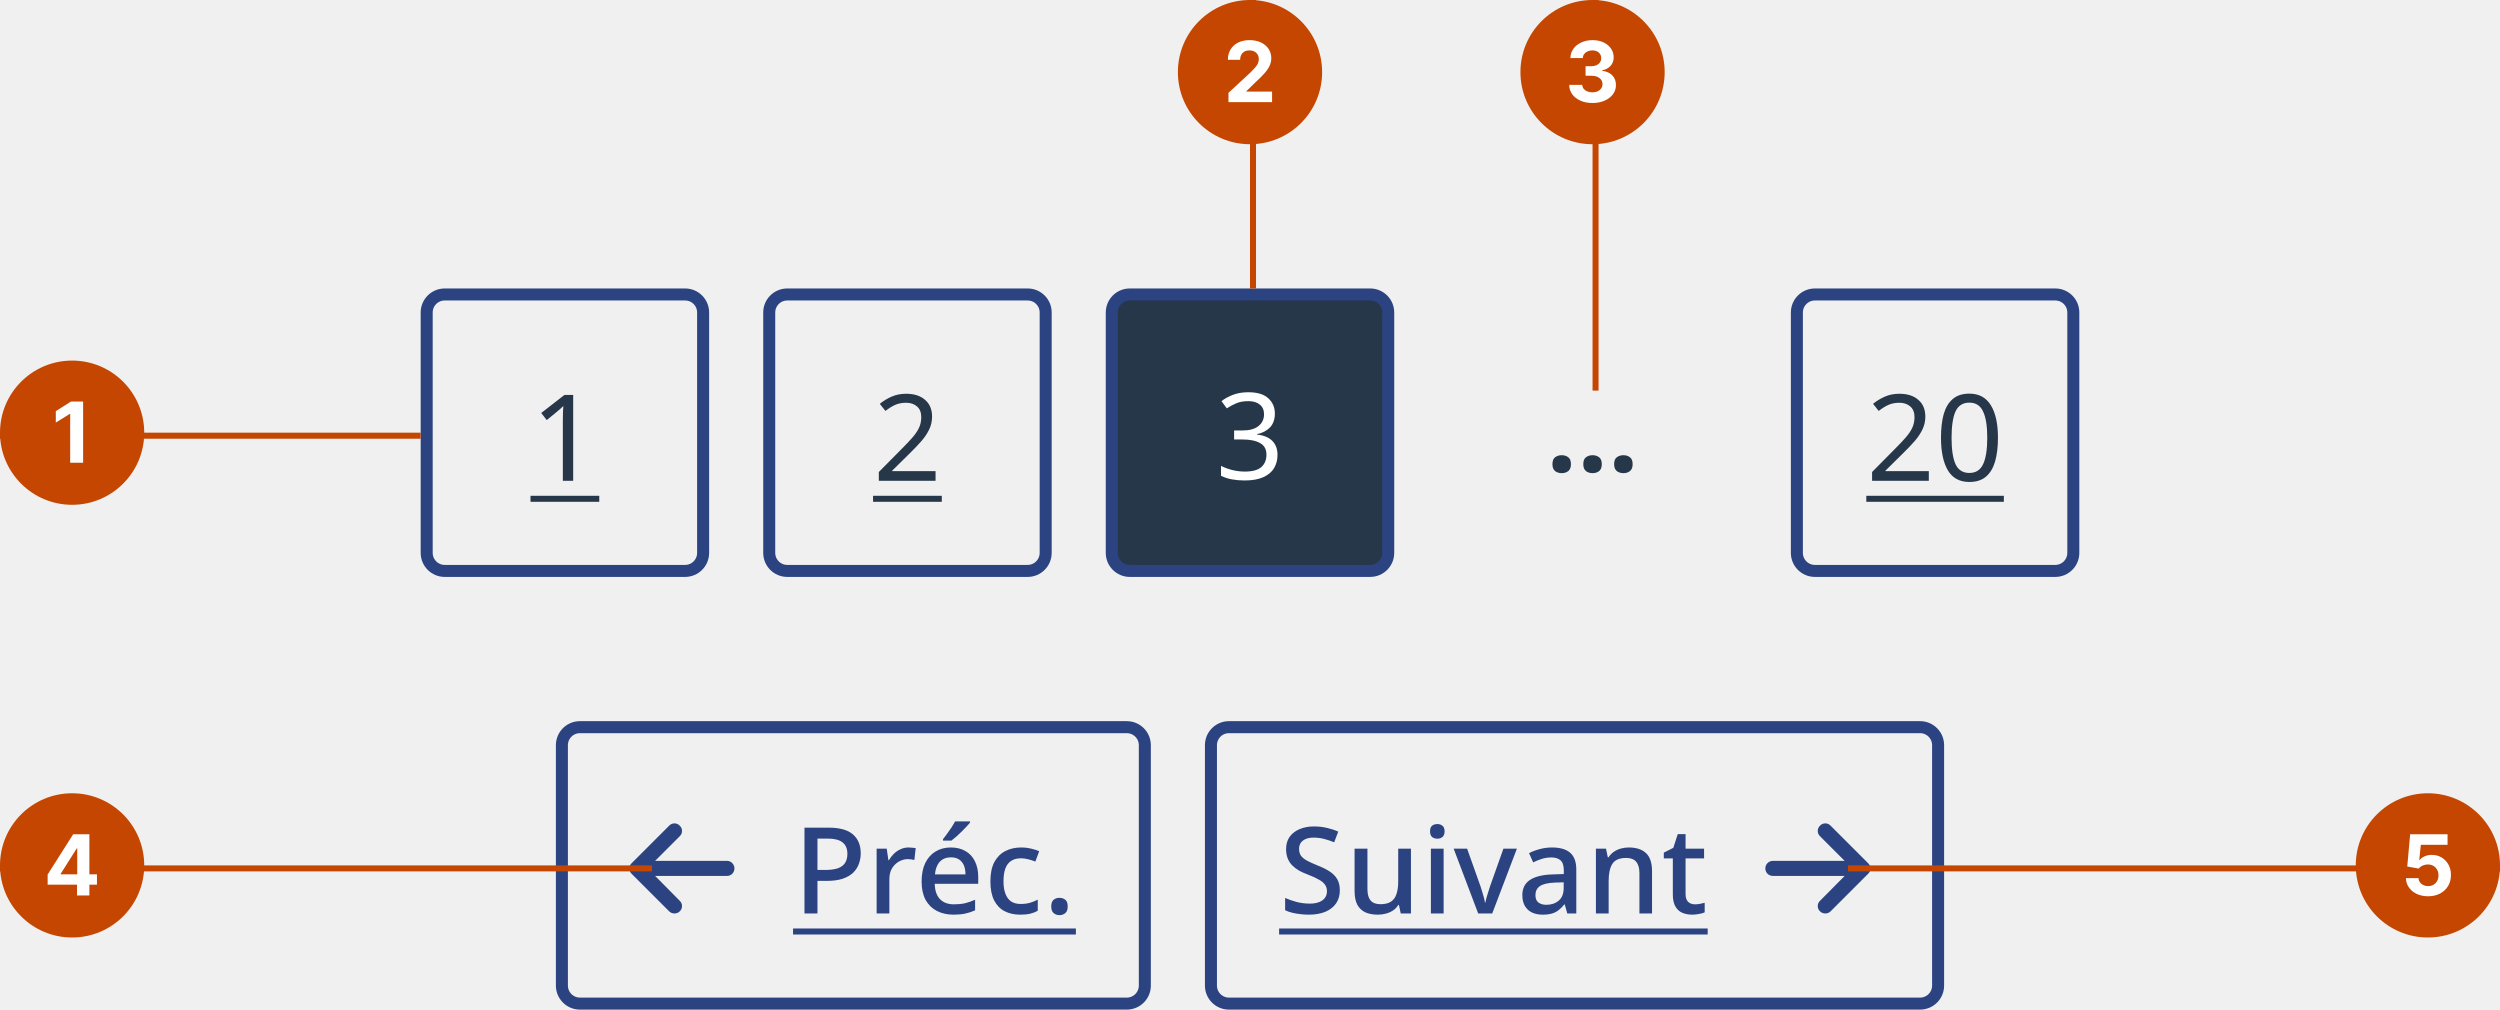
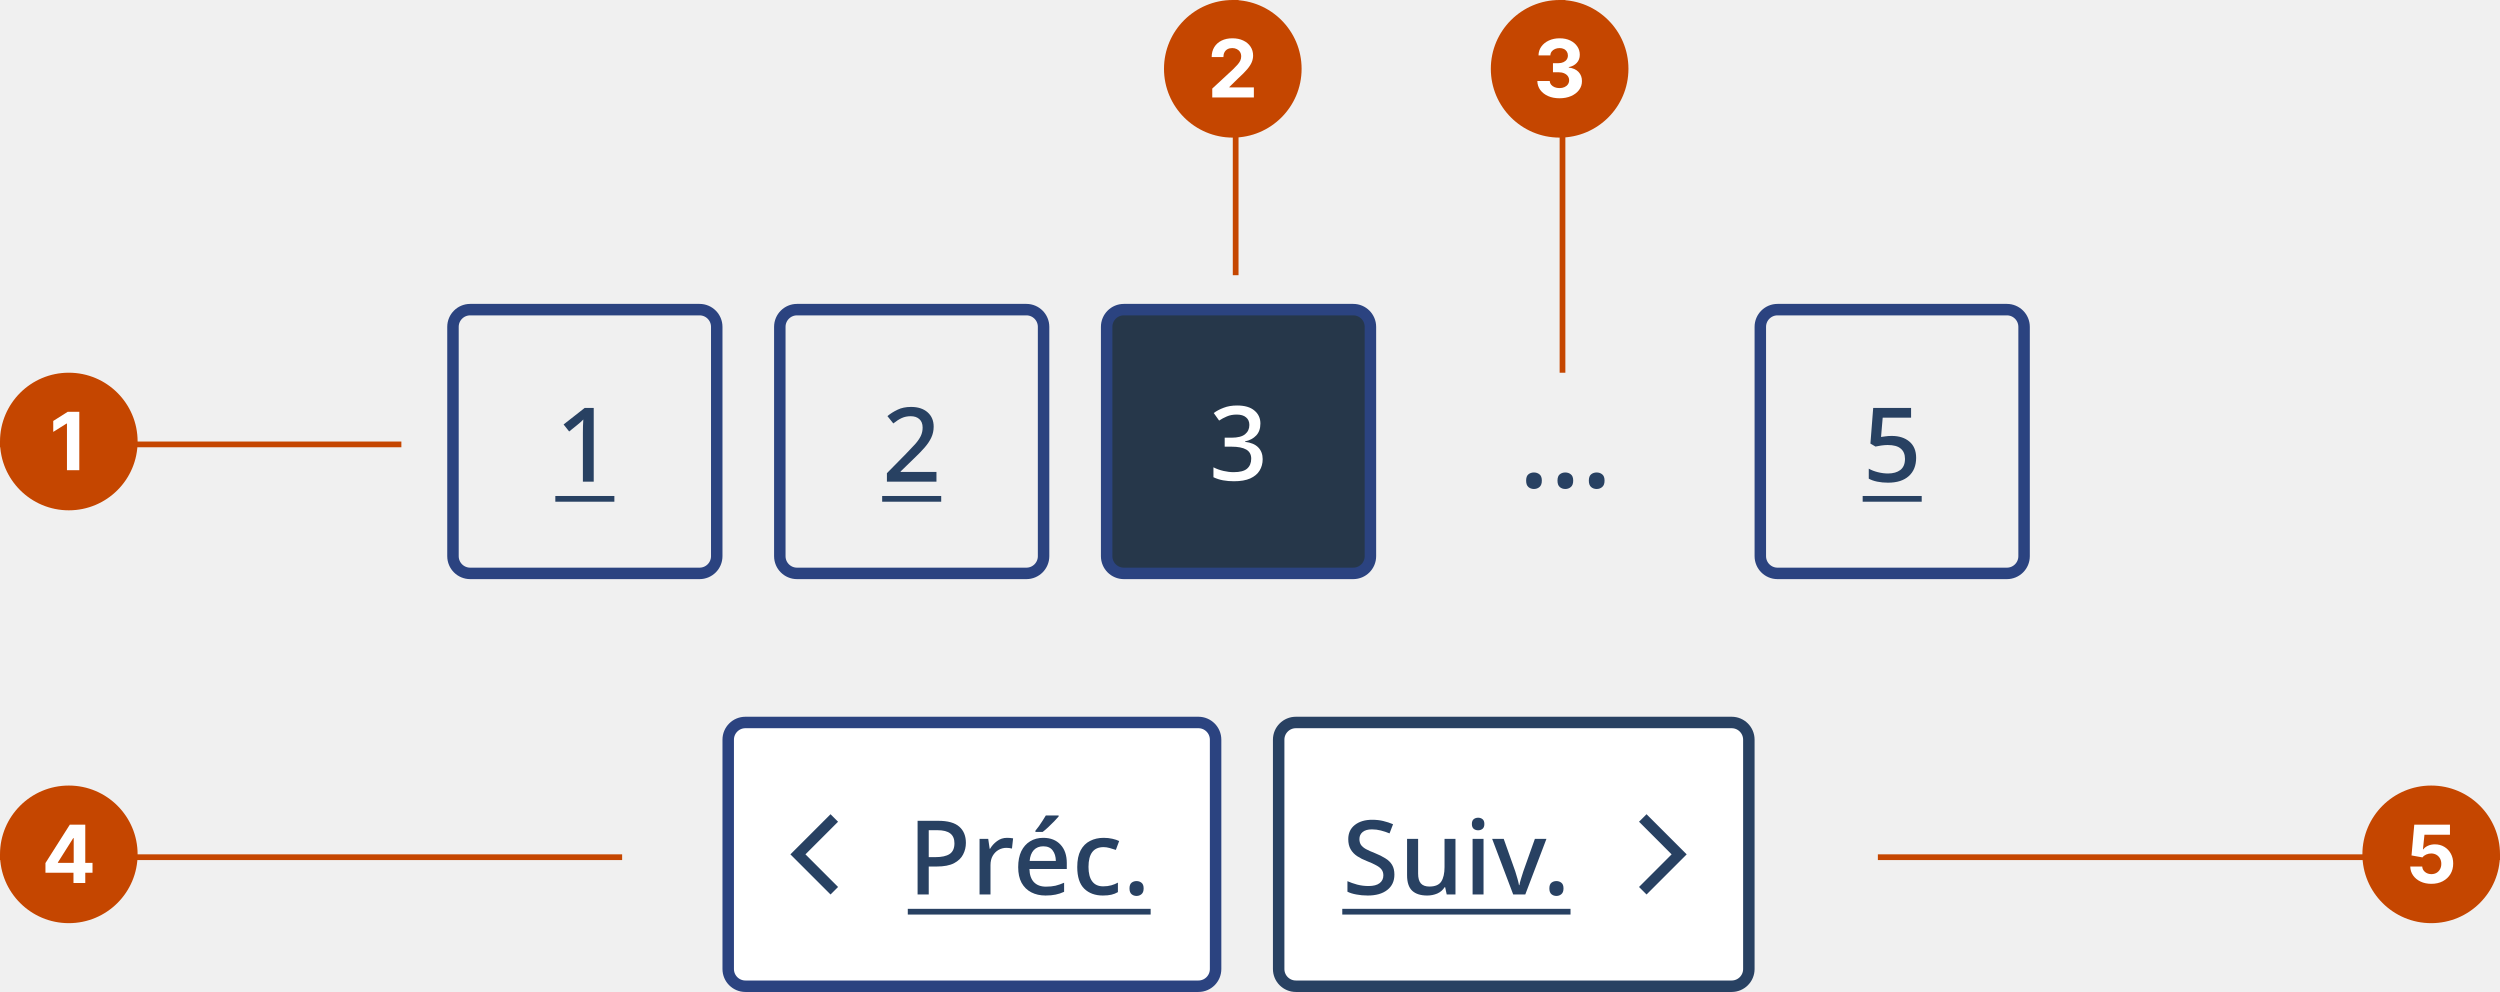
- <svg xmlns="http://www.w3.org/2000/svg" width="416" height="168" viewBox="0 0 416 168" fill="none">
-   <path d="M95.377 80H93.657V70.02C93.657 69.447 93.664 68.987 93.677 68.64C93.691 68.293 93.711 67.933 93.737 67.56C93.524 67.773 93.331 67.953 93.157 68.1C92.984 68.247 92.764 68.433 92.497 68.66L90.977 69.9L90.057 68.72L93.917 65.72H95.377V80Z" fill="#26374A" />
-   <path d="M88.277 82.5H99.717V83.5H88.277V82.5Z" fill="#26374A" />
-   <rect x="71" y="49" width="46" height="46" rx="3" stroke="#2B4380" stroke-width="2" />
-   <path d="M155.677 80H146.237V78.54L149.977 74.76C150.697 74.04 151.304 73.4 151.797 72.84C152.291 72.28 152.664 71.733 152.917 71.2C153.171 70.653 153.297 70.06 153.297 69.42C153.297 68.633 153.064 68.04 152.597 67.64C152.131 67.227 151.524 67.02 150.777 67.02C150.084 67.02 149.471 67.14 148.937 67.38C148.417 67.62 147.884 67.953 147.337 68.38L146.397 67.2C146.957 66.733 147.597 66.34 148.317 66.02C149.051 65.687 149.871 65.52 150.777 65.52C152.111 65.52 153.164 65.86 153.937 66.54C154.711 67.207 155.097 68.133 155.097 69.32C155.097 70.067 154.944 70.767 154.637 71.42C154.331 72.073 153.904 72.72 153.357 73.36C152.811 73.987 152.171 74.66 151.437 75.38L148.457 78.32V78.4H155.677V80Z" fill="#26374A" />
-   <path d="M145.277 82.5H156.717V83.5H145.277V82.5Z" fill="#26374A" />
-   <rect x="128" y="49" width="46" height="46" rx="3" stroke="#2B4380" stroke-width="2" />
-   <rect x="185" y="49" width="46" height="46" rx="3" fill="#26374A" />
-   <path d="M212.137 68.81C212.137 69.77 211.871 70.537 211.337 71.11C210.804 71.67 210.084 72.043 209.177 72.23V72.31C210.324 72.443 211.177 72.803 211.737 73.39C212.297 73.977 212.577 74.743 212.577 75.69C212.577 76.517 212.384 77.257 211.997 77.91C211.611 78.55 211.011 79.05 210.197 79.41C209.397 79.77 208.364 79.95 207.097 79.95C206.351 79.95 205.657 79.89 205.017 79.77C204.377 79.663 203.764 79.463 203.177 79.17V77.53C203.777 77.823 204.424 78.057 205.117 78.23C205.811 78.39 206.477 78.47 207.117 78.47C208.397 78.47 209.317 78.223 209.877 77.73C210.451 77.223 210.737 76.53 210.737 75.65C210.737 74.757 210.384 74.117 209.677 73.73C208.984 73.33 208.004 73.13 206.737 73.13H205.357V71.63H206.757C207.931 71.63 208.817 71.383 209.417 70.89C210.031 70.397 210.337 69.743 210.337 68.93C210.337 68.237 210.104 67.703 209.637 67.33C209.171 66.943 208.537 66.75 207.737 66.75C206.964 66.75 206.304 66.863 205.757 67.09C205.211 67.317 204.671 67.603 204.137 67.95L203.257 66.75C203.764 66.35 204.391 66.003 205.137 65.71C205.897 65.417 206.757 65.27 207.717 65.27C209.211 65.27 210.317 65.603 211.037 66.27C211.771 66.937 212.137 67.783 212.137 68.81Z" fill="white" />
-   <rect x="185" y="49" width="46" height="46" rx="3" stroke="#2B4380" stroke-width="2" />
-   <path d="M258.327 77.24C258.327 76.688 258.477 76.304 258.777 76.088C259.077 75.86 259.443 75.746 259.875 75.746C260.295 75.746 260.655 75.86 260.955 76.088C261.255 76.304 261.405 76.688 261.405 77.24C261.405 77.768 261.255 78.152 260.955 78.392C260.655 78.62 260.295 78.734 259.875 78.734C259.443 78.734 259.077 78.62 258.777 78.392C258.477 78.152 258.327 77.768 258.327 77.24ZM263.46 77.24C263.46 76.688 263.61 76.304 263.91 76.088C264.21 75.86 264.576 75.746 265.008 75.746C265.428 75.746 265.788 75.86 266.088 76.088C266.388 76.304 266.538 76.688 266.538 77.24C266.538 77.768 266.388 78.152 266.088 78.392C265.788 78.62 265.428 78.734 265.008 78.734C264.576 78.734 264.21 78.62 263.91 78.392C263.61 78.152 263.46 77.768 263.46 77.24ZM268.592 77.24C268.592 76.688 268.742 76.304 269.042 76.088C269.342 75.86 269.708 75.746 270.14 75.746C270.56 75.746 270.92 75.86 271.22 76.088C271.52 76.304 271.67 76.688 271.67 77.24C271.67 77.768 271.52 78.152 271.22 78.392C270.92 78.62 270.56 78.734 270.14 78.734C269.708 78.734 269.342 78.62 269.042 78.392C268.742 78.152 268.592 77.768 268.592 77.24Z" fill="#26374A" />
-   <path d="M320.955 80H311.515V78.54L315.255 74.76C315.975 74.04 316.581 73.4 317.075 72.84C317.568 72.28 317.941 71.733 318.195 71.2C318.448 70.653 318.575 70.06 318.575 69.42C318.575 68.633 318.341 68.04 317.875 67.64C317.408 67.227 316.801 67.02 316.055 67.02C315.361 67.02 314.748 67.14 314.215 67.38C313.695 67.62 313.161 67.953 312.615 68.38L311.675 67.2C312.235 66.733 312.875 66.34 313.595 66.02C314.328 65.687 315.148 65.52 316.055 65.52C317.388 65.52 318.441 65.86 319.215 66.54C319.988 67.207 320.375 68.133 320.375 69.32C320.375 70.067 320.221 70.767 319.915 71.42C319.608 72.073 319.181 72.72 318.635 73.36C318.088 73.987 317.448 74.66 316.715 75.38L313.735 78.32V78.4H320.955V80ZM332.46 72.84C332.46 74.373 332.3 75.693 331.98 76.8C331.66 77.893 331.153 78.733 330.46 79.32C329.767 79.907 328.847 80.2 327.7 80.2C326.087 80.2 324.893 79.553 324.12 78.26C323.36 76.953 322.98 75.147 322.98 72.84C322.98 71.293 323.133 69.973 323.44 68.88C323.76 67.787 324.267 66.953 324.96 66.38C325.653 65.793 326.567 65.5 327.7 65.5C329.3 65.5 330.493 66.147 331.28 67.44C332.067 68.72 332.46 70.52 332.46 72.84ZM324.74 72.84C324.74 74.8 324.96 76.267 325.4 77.24C325.853 78.213 326.62 78.7 327.7 78.7C328.767 78.7 329.527 78.22 329.98 77.26C330.447 76.287 330.68 74.813 330.68 72.84C330.68 70.893 330.447 69.433 329.98 68.46C329.527 67.487 328.767 67 327.7 67C326.62 67 325.853 67.487 325.4 68.46C324.96 69.433 324.74 70.893 324.74 72.84Z" fill="#26374A" />
-   <path d="M310.555 82.5H333.44V83.5H310.555V82.5Z" fill="#26374A" />
-   <rect x="299" y="49" width="46" height="46" rx="3" stroke="#2B4380" stroke-width="2" />
-   <path d="M122.211 144.5C122.211 145.203 121.664 145.75 121 145.75H109.008L113.109 149.891C113.617 150.359 113.617 151.18 113.109 151.648C112.875 151.883 112.562 152 112.25 152C111.898 152 111.586 151.883 111.352 151.648L105.102 145.398C104.594 144.93 104.594 144.109 105.102 143.641L111.352 137.391C111.82 136.883 112.641 136.883 113.109 137.391C113.617 137.859 113.617 138.68 113.109 139.148L109.008 143.25H121C121.664 143.25 122.211 143.836 122.211 144.5Z" fill="#2B4380" />
-   <path d="M137.865 137.72C139.732 137.72 141.092 138.1 141.945 138.86C142.798 139.607 143.225 140.653 143.225 142C143.225 142.6 143.125 143.173 142.925 143.72C142.738 144.267 142.425 144.76 141.985 145.2C141.545 145.627 140.958 145.967 140.225 146.22C139.505 146.46 138.618 146.58 137.565 146.58H136.025V152H133.865V137.72H137.865ZM137.705 139.54H136.025V144.76H137.325C138.138 144.76 138.818 144.673 139.365 144.5C139.912 144.313 140.318 144.027 140.585 143.64C140.865 143.24 141.005 142.72 141.005 142.08C141.005 141.227 140.738 140.593 140.205 140.18C139.685 139.753 138.852 139.54 137.705 139.54ZM151.191 141.02C151.378 141.02 151.584 141.033 151.811 141.06C152.038 141.073 152.224 141.093 152.371 141.12L152.151 143.1C152.004 143.06 151.831 143.027 151.631 143C151.431 142.973 151.244 142.96 151.071 142.96C150.671 142.96 150.284 143.04 149.911 143.2C149.551 143.347 149.224 143.567 148.931 143.86C148.638 144.14 148.404 144.487 148.231 144.9C148.071 145.313 147.991 145.787 147.991 146.32V152H145.871V141.22H147.551L147.831 143.14H147.911C148.138 142.753 148.411 142.4 148.731 142.08C149.051 141.76 149.418 141.507 149.831 141.32C150.244 141.12 150.698 141.02 151.191 141.02ZM158.216 141.02C159.163 141.02 159.976 141.22 160.656 141.62C161.336 142.007 161.856 142.567 162.216 143.3C162.59 144.033 162.776 144.9 162.776 145.9V147.06H155.536C155.563 148.167 155.85 149.013 156.396 149.6C156.956 150.187 157.736 150.48 158.736 150.48C159.43 150.48 160.043 150.42 160.576 150.3C161.123 150.167 161.683 149.973 162.256 149.72V151.48C161.723 151.72 161.176 151.9 160.616 152.02C160.07 152.14 159.416 152.2 158.656 152.2C157.616 152.2 156.696 151.993 155.896 151.58C155.096 151.167 154.47 150.553 154.016 149.74C153.576 148.913 153.356 147.9 153.356 146.7C153.356 145.487 153.556 144.46 153.956 143.62C154.37 142.78 154.936 142.14 155.656 141.7C156.39 141.247 157.243 141.02 158.216 141.02ZM158.216 142.66C157.456 142.66 156.843 142.907 156.376 143.4C155.923 143.893 155.656 144.593 155.576 145.5H160.656C160.656 144.94 160.57 144.447 160.396 144.02C160.223 143.593 159.956 143.26 159.596 143.02C159.236 142.78 158.776 142.66 158.216 142.66ZM161.416 136.88C161.27 137.067 161.07 137.293 160.816 137.56C160.576 137.827 160.303 138.107 159.996 138.4C159.703 138.68 159.41 138.953 159.116 139.22C158.823 139.473 158.556 139.693 158.316 139.88H156.916V139.64C157.116 139.387 157.343 139.087 157.596 138.74C157.85 138.393 158.096 138.04 158.336 137.68C158.576 137.307 158.776 136.973 158.936 136.68H161.416V136.88ZM169.762 152.2C168.775 152.2 167.908 152.007 167.162 151.62C166.415 151.233 165.835 150.633 165.422 149.82C165.008 148.993 164.802 147.947 164.802 146.68C164.802 145.347 165.022 144.267 165.462 143.44C165.915 142.613 166.522 142.007 167.282 141.62C168.055 141.22 168.935 141.02 169.922 141.02C170.522 141.02 171.082 141.087 171.602 141.22C172.135 141.34 172.575 141.48 172.922 141.64L172.282 143.36C171.908 143.213 171.508 143.087 171.082 142.98C170.668 142.873 170.275 142.82 169.902 142.82C169.235 142.82 168.682 142.967 168.242 143.26C167.815 143.54 167.495 143.967 167.282 144.54C167.082 145.1 166.982 145.807 166.982 146.66C166.982 147.473 167.088 148.16 167.302 148.72C167.515 149.28 167.828 149.707 168.242 150C168.668 150.28 169.195 150.42 169.822 150.42C170.422 150.42 170.948 150.353 171.402 150.22C171.855 150.087 172.282 149.913 172.682 149.7V151.54C172.295 151.767 171.875 151.933 171.422 152.04C170.968 152.147 170.415 152.2 169.762 152.2ZM174.926 150.82C174.926 150.3 175.06 149.933 175.326 149.72C175.593 149.507 175.913 149.4 176.286 149.4C176.673 149.4 177 149.507 177.266 149.72C177.533 149.933 177.666 150.3 177.666 150.82C177.666 151.34 177.533 151.713 177.266 151.94C177 152.167 176.673 152.28 176.286 152.28C175.913 152.28 175.593 152.167 175.326 151.94C175.06 151.713 174.926 151.34 174.926 150.82Z" fill="#2B4380" />
-   <path d="M131.965 154.5H179.026V155.5H131.965V154.5Z" fill="#2B4380" />
-   <rect x="93.5" y="121" width="97" height="46" rx="3" stroke="#2B4380" stroke-width="2" />
-   <path d="M222.946 148.14C222.946 148.993 222.739 149.72 222.326 150.32C221.912 150.92 221.319 151.387 220.546 151.72C219.772 152.04 218.852 152.2 217.786 152.2C217.266 152.2 216.766 152.167 216.286 152.1C215.806 152.047 215.359 151.967 214.946 151.86C214.532 151.753 214.166 151.62 213.846 151.46V149.42C214.379 149.66 215.006 149.88 215.726 150.08C216.446 150.267 217.179 150.36 217.926 150.36C218.566 150.36 219.099 150.273 219.526 150.1C219.952 149.927 220.272 149.687 220.486 149.38C220.699 149.073 220.806 148.713 220.806 148.3C220.806 147.86 220.692 147.493 220.466 147.2C220.252 146.893 219.912 146.613 219.446 146.36C218.992 146.093 218.379 145.813 217.606 145.52C217.072 145.32 216.586 145.1 216.146 144.86C215.719 144.607 215.339 144.313 215.006 143.98C214.686 143.647 214.439 143.26 214.266 142.82C214.092 142.38 214.006 141.867 214.006 141.28C214.006 140.493 214.199 139.82 214.586 139.26C214.986 138.7 215.532 138.273 216.226 137.98C216.919 137.673 217.726 137.52 218.646 137.52C219.419 137.52 220.132 137.6 220.786 137.76C221.452 137.907 222.086 138.113 222.686 138.38L222.006 140.16C221.459 139.933 220.906 139.747 220.346 139.6C219.786 139.453 219.199 139.38 218.586 139.38C218.052 139.38 217.606 139.46 217.246 139.62C216.886 139.78 216.612 140 216.426 140.28C216.252 140.56 216.166 140.887 216.166 141.26C216.166 141.7 216.266 142.067 216.466 142.36C216.666 142.653 216.986 142.927 217.426 143.18C217.866 143.42 218.446 143.687 219.166 143.98C219.966 144.287 220.646 144.62 221.206 144.98C221.779 145.34 222.212 145.773 222.506 146.28C222.799 146.773 222.946 147.393 222.946 148.14ZM234.782 141.22V152H233.082L232.782 150.58H232.682C232.455 150.953 232.162 151.26 231.802 151.5C231.442 151.74 231.048 151.913 230.622 152.02C230.195 152.14 229.755 152.2 229.302 152.2C228.462 152.2 227.748 152.067 227.162 151.8C226.588 151.52 226.148 151.093 225.842 150.52C225.548 149.933 225.402 149.187 225.402 148.28V141.22H227.542V147.96C227.542 148.8 227.715 149.427 228.062 149.84C228.422 150.253 228.975 150.46 229.722 150.46C230.468 150.46 231.055 150.313 231.482 150.02C231.908 149.727 232.208 149.3 232.382 148.74C232.568 148.167 232.662 147.48 232.662 146.68V141.22H234.782ZM240.219 141.22V152H238.099V141.22H240.219ZM239.179 137.12C239.499 137.12 239.779 137.213 240.019 137.4C240.259 137.587 240.379 137.9 240.379 138.34C240.379 138.767 240.259 139.08 240.019 139.28C239.779 139.467 239.499 139.56 239.179 139.56C238.833 139.56 238.539 139.467 238.299 139.28C238.073 139.08 237.959 138.767 237.959 138.34C237.959 137.9 238.073 137.587 238.299 137.4C238.539 137.213 238.833 137.12 239.179 137.12ZM245.969 152L241.889 141.22H244.129L246.369 147.52C246.462 147.787 246.555 148.087 246.649 148.42C246.755 148.753 246.849 149.073 246.929 149.38C247.009 149.687 247.062 149.953 247.089 150.18H247.169C247.209 149.953 247.269 149.687 247.349 149.38C247.442 149.06 247.542 148.74 247.649 148.42C247.755 148.087 247.849 147.787 247.929 147.52L250.169 141.22H252.409L248.309 152H245.969ZM258.256 141.02C259.616 141.02 260.629 141.32 261.296 141.92C261.963 142.507 262.296 143.433 262.296 144.7V152H260.796L260.376 150.5H260.296C259.989 150.887 259.669 151.207 259.336 151.46C259.016 151.713 258.643 151.9 258.216 152.02C257.803 152.14 257.296 152.2 256.696 152.2C256.056 152.2 255.476 152.087 254.956 151.86C254.449 151.62 254.049 151.26 253.756 150.78C253.463 150.287 253.316 149.673 253.316 148.94C253.316 147.847 253.729 147.013 254.556 146.44C255.396 145.867 256.669 145.553 258.376 145.5L260.216 145.44V144.84C260.216 144.04 260.036 143.48 259.676 143.16C259.316 142.84 258.809 142.68 258.156 142.68C257.596 142.68 257.063 142.76 256.556 142.92C256.049 143.08 255.569 143.273 255.116 143.5L254.436 141.96C254.943 141.693 255.523 141.473 256.176 141.3C256.843 141.113 257.536 141.02 258.256 141.02ZM258.756 146.86C257.529 146.913 256.676 147.12 256.196 147.48C255.729 147.827 255.496 148.32 255.496 148.96C255.496 149.52 255.663 149.927 255.996 150.18C256.343 150.433 256.776 150.56 257.296 150.56C258.136 150.56 258.829 150.327 259.376 149.86C259.923 149.393 260.196 148.693 260.196 147.76V146.82L258.756 146.86ZM271.02 141.02C272.274 141.02 273.234 141.333 273.9 141.96C274.567 142.587 274.9 143.593 274.9 144.98V152H272.8V145.28C272.8 144.44 272.62 143.813 272.26 143.4C271.914 142.973 271.354 142.76 270.58 142.76C269.487 142.76 268.727 143.087 268.3 143.74C267.887 144.393 267.68 145.333 267.68 146.56V152H265.56V141.22H267.24L267.54 142.66H267.66C267.9 142.287 268.194 141.98 268.54 141.74C268.887 141.5 269.274 141.32 269.7 141.2C270.127 141.08 270.567 141.02 271.02 141.02ZM282.038 150.48C282.318 150.48 282.605 150.453 282.898 150.4C283.191 150.347 283.445 150.287 283.658 150.22V151.82C283.431 151.927 283.125 152.013 282.738 152.08C282.351 152.16 281.965 152.2 281.578 152.2C280.991 152.2 280.451 152.1 279.958 151.9C279.478 151.7 279.091 151.353 278.798 150.86C278.505 150.367 278.358 149.68 278.358 148.8V142.84H276.858V141.88L278.438 141.08L279.178 138.8H280.478V141.22H283.558V142.84H280.478V148.76C280.478 149.347 280.618 149.78 280.898 150.06C281.191 150.34 281.571 150.48 282.038 150.48Z" fill="#2B4380" />
-   <path d="M212.846 154.5H284.158V155.5H212.846V154.5Z" fill="#2B4380" />
-   <path d="M310.859 145.398L304.609 151.648C304.375 151.883 304.062 152 303.75 152C303.398 152 303.086 151.883 302.852 151.648C302.344 151.18 302.344 150.359 302.852 149.891L306.953 145.75H295C294.297 145.75 293.75 145.203 293.75 144.5C293.75 143.836 294.297 143.25 295 143.25H306.953L302.852 139.148C302.344 138.68 302.344 137.859 302.852 137.391C303.32 136.883 304.141 136.883 304.609 137.391L310.859 143.641C311.367 144.109 311.367 144.93 310.859 145.398Z" fill="#2B4380" />
-   <rect x="201.5" y="121" width="121" height="46" rx="3" stroke="#2B4380" stroke-width="2" />
-   <g clip-path="url(#clip0_218_255)">
-     <rect x="307.5" y="144" width="108.5" height="1" fill="#C54600" />
-     <g clip-path="url(#clip1_218_255)">
-       <rect x="392" y="132" width="24" height="24" rx="12" fill="#C54600" />
-       <path d="M404.033 149.139C403.33 149.139 402.704 149.01 402.154 148.751C401.607 148.493 401.172 148.137 400.851 147.683C400.529 147.228 400.362 146.708 400.349 146.121H402.437C402.46 146.516 402.626 146.836 402.934 147.081C403.242 147.326 403.609 147.449 404.033 147.449C404.371 147.449 404.669 147.374 404.928 147.225C405.19 147.073 405.393 146.862 405.539 146.594C405.688 146.322 405.763 146.01 405.763 145.659C405.763 145.301 405.687 144.986 405.534 144.714C405.385 144.443 405.178 144.231 404.913 144.078C404.648 143.926 404.344 143.848 404.003 143.844C403.705 143.844 403.415 143.906 403.133 144.028C402.855 144.151 402.637 144.318 402.482 144.531L400.568 144.188L401.05 138.818H407.274V140.578H402.825L402.561 143.129H402.621C402.8 142.877 403.07 142.668 403.431 142.502C403.793 142.336 404.197 142.254 404.644 142.254C405.257 142.254 405.804 142.398 406.285 142.686C406.766 142.974 407.145 143.371 407.423 143.874C407.702 144.375 407.839 144.951 407.836 145.604C407.839 146.29 407.68 146.9 407.359 147.434C407.041 147.964 406.595 148.382 406.021 148.687C405.451 148.988 404.788 149.139 404.033 149.139Z" fill="white" />
+ <svg xmlns="http://www.w3.org/2000/svg" width="436" height="173" viewBox="0 0 436 173" fill="none">
+   <rect x="79" y="54" width="46" height="46" rx="3" stroke="#2B4380" stroke-width="2" />
+   <path d="M103.546 84H101.656V75.468C101.656 75.012 101.662 74.604 101.674 74.244C101.686 73.872 101.704 73.512 101.728 73.164C101.572 73.332 101.41 73.488 101.242 73.632C101.074 73.776 100.882 73.938 100.666 74.118L99.262 75.252L98.29 74.028L101.962 71.148H103.546V84Z" fill="#284162" />
+   <path d="M96.85 86.5H107.146V87.5H96.85V86.5Z" fill="#284162" />
+   <rect x="136" y="54" width="46" height="46" rx="3" stroke="#2B4380" stroke-width="2" />
+   <path d="M163.318 84H154.678V82.524L157.99 79.158C158.638 78.498 159.178 77.928 159.61 77.448C160.042 76.956 160.366 76.488 160.582 76.044C160.798 75.588 160.906 75.096 160.906 74.568C160.906 73.92 160.714 73.428 160.33 73.092C159.958 72.756 159.46 72.588 158.836 72.588C158.248 72.588 157.72 72.696 157.252 72.912C156.784 73.128 156.298 73.44 155.794 73.848L154.768 72.57C155.284 72.138 155.872 71.766 156.532 71.454C157.192 71.13 157.978 70.968 158.89 70.968C160.102 70.968 161.062 71.28 161.77 71.904C162.478 72.528 162.832 73.362 162.832 74.406C162.832 75.09 162.694 75.726 162.418 76.314C162.142 76.902 161.752 77.484 161.248 78.06C160.744 78.636 160.15 79.248 159.466 79.896L157.072 82.218V82.308H163.318V84Z" fill="#284162" />
+   <path d="M153.85 86.5H164.146V87.5H153.85V86.5Z" fill="#284162" />
+   <rect x="193" y="54" width="46" height="46" rx="3" fill="#26374A" />
+   <rect x="193" y="54" width="46" height="46" rx="3" stroke="#2B4380" stroke-width="2" />
+   <path d="M219.814 73.868C219.814 74.744 219.568 75.44 219.076 75.956C218.584 76.472 217.936 76.814 217.132 76.982V77.054C218.152 77.174 218.92 77.498 219.436 78.026C219.952 78.554 220.21 79.238 220.21 80.078C220.21 80.822 220.03 81.488 219.67 82.076C219.322 82.652 218.776 83.108 218.032 83.444C217.3 83.768 216.358 83.93 215.206 83.93C214.522 83.93 213.886 83.876 213.298 83.768C212.71 83.66 212.152 83.48 211.624 83.228V81.5C212.164 81.776 212.746 81.986 213.37 82.13C213.994 82.274 214.582 82.346 215.134 82.346C216.238 82.346 217.024 82.142 217.492 81.734C217.972 81.314 218.212 80.732 218.212 79.988C218.212 79.268 217.924 78.74 217.348 78.404C216.772 78.068 215.908 77.9 214.756 77.9H213.586V76.334H214.774C215.866 76.334 216.658 76.13 217.15 75.722C217.642 75.314 217.888 74.78 217.888 74.12C217.888 73.544 217.696 73.1 217.312 72.788C216.94 72.464 216.4 72.302 215.692 72.302C215.032 72.302 214.456 72.41 213.964 72.626C213.484 72.83 213.034 73.07 212.614 73.346L211.678 72.032C212.158 71.672 212.734 71.366 213.406 71.114C214.078 70.85 214.858 70.718 215.746 70.718C217.078 70.718 218.086 71.012 218.77 71.6C219.466 72.176 219.814 72.932 219.814 73.868Z" fill="white" />
+   <path d="M266.157 83.82C266.157 83.3 266.29 82.933 266.557 82.72C266.824 82.507 267.144 82.4 267.517 82.4C267.89 82.4 268.21 82.507 268.477 82.72C268.757 82.933 268.897 83.3 268.897 83.82C268.897 84.34 268.757 84.713 268.477 84.94C268.21 85.167 267.89 85.28 267.517 85.28C267.144 85.28 266.824 85.167 266.557 84.94C266.29 84.713 266.157 84.34 266.157 83.82ZM271.626 83.82C271.626 83.3 271.759 82.933 272.026 82.72C272.292 82.507 272.612 82.4 272.986 82.4C273.359 82.4 273.679 82.507 273.946 82.72C274.226 82.933 274.366 83.3 274.366 83.82C274.366 84.34 274.226 84.713 273.946 84.94C273.679 85.167 273.359 85.28 272.986 85.28C272.612 85.28 272.292 85.167 272.026 84.94C271.759 84.713 271.626 84.34 271.626 83.82ZM277.094 83.82C277.094 83.3 277.228 82.933 277.494 82.72C277.761 82.507 278.081 82.4 278.454 82.4C278.828 82.4 279.148 82.507 279.414 82.72C279.694 82.933 279.834 83.3 279.834 83.82C279.834 84.34 279.694 84.713 279.414 84.94C279.148 85.167 278.828 85.28 278.454 85.28C278.081 85.28 277.761 85.167 277.494 84.94C277.228 84.713 277.094 84.34 277.094 83.82Z" fill="#284162" />
+   <rect x="307" y="54" width="46" height="46" rx="3" stroke="#2B4380" stroke-width="2" />
+   <path d="M329.926 76.026C331.198 76.026 332.224 76.356 333.004 77.016C333.784 77.676 334.174 78.618 334.174 79.842C334.174 81.198 333.748 82.26 332.896 83.028C332.044 83.796 330.838 84.18 329.278 84.18C328.606 84.18 327.976 84.12 327.388 84C326.812 83.88 326.32 83.706 325.912 83.478V81.732C326.344 81.984 326.866 82.188 327.478 82.344C328.102 82.5 328.696 82.578 329.26 82.578C330.16 82.578 330.88 82.374 331.42 81.966C331.96 81.546 332.23 80.898 332.23 80.022C332.23 79.242 331.984 78.648 331.492 78.24C331.012 77.82 330.25 77.61 329.206 77.61C328.87 77.61 328.492 77.64 328.072 77.7C327.664 77.76 327.334 77.82 327.082 77.88L326.2 77.358L326.686 71.148H333.292V72.84H328.342L328.054 76.206C328.258 76.17 328.516 76.134 328.828 76.098C329.14 76.05 329.506 76.026 329.926 76.026Z" fill="#284162" />
+   <path d="M324.85 86.5H335.146V87.5H324.85V86.5Z" fill="#284162" />
+   <rect x="127" y="126" width="85" height="46" rx="3" fill="white" />
+   <rect x="127" y="126" width="85" height="46" rx="3" stroke="#2B4380" stroke-width="2" />
+   <path d="M140.469 149L146.156 154.688L144.844 156L137.844 149L144.844 142L146.156 143.312L140.469 149Z" fill="#284162" />
+   <path d="M163.628 143.148C165.308 143.148 166.532 143.49 167.3 144.174C168.068 144.846 168.452 145.788 168.452 147C168.452 147.72 168.29 148.392 167.966 149.016C167.654 149.64 167.126 150.15 166.382 150.546C165.638 150.93 164.63 151.122 163.358 151.122H161.972V156H160.028V143.148H163.628ZM163.484 144.786H161.972V149.484H163.142C164.234 149.484 165.056 149.304 165.608 148.944C166.172 148.572 166.454 147.948 166.454 147.072C166.454 146.304 166.214 145.734 165.734 145.362C165.254 144.978 164.504 144.786 163.484 144.786ZM175.622 146.118C176.006 146.118 176.36 146.148 176.684 146.208L176.486 147.99C176.174 147.906 175.85 147.864 175.514 147.864C175.022 147.864 174.566 147.984 174.146 148.224C173.726 148.464 173.384 148.812 173.12 149.268C172.868 149.712 172.742 150.252 172.742 150.888V156H170.834V146.298H172.346L172.598 148.026H172.67C172.97 147.51 173.372 147.066 173.876 146.694C174.38 146.31 174.962 146.118 175.622 146.118ZM181.945 146.118C183.217 146.118 184.219 146.514 184.951 147.306C185.683 148.086 186.049 149.154 186.049 150.51V151.554H179.533C179.557 152.55 179.815 153.312 180.307 153.84C180.811 154.368 181.513 154.632 182.413 154.632C183.037 154.632 183.589 154.578 184.069 154.47C184.561 154.35 185.065 154.176 185.581 153.948V155.532C185.089 155.76 184.597 155.922 184.105 156.018C183.613 156.126 183.025 156.18 182.341 156.18C181.405 156.18 180.577 155.994 179.857 155.622C179.137 155.25 178.573 154.698 178.165 153.966C177.769 153.234 177.571 152.322 177.571 151.23C177.571 150.138 177.751 149.214 178.111 148.458C178.483 147.702 178.993 147.126 179.641 146.73C180.301 146.322 181.069 146.118 181.945 146.118ZM181.945 147.594C181.261 147.594 180.709 147.816 180.289 148.26C179.881 148.704 179.641 149.334 179.569 150.15H184.141C184.129 149.394 183.943 148.782 183.583 148.314C183.235 147.834 182.689 147.594 181.945 147.594ZM184.627 142.212V142.392C184.447 142.608 184.189 142.89 183.853 143.238C183.529 143.574 183.181 143.916 182.809 144.264C182.449 144.6 182.125 144.876 181.837 145.092H180.577V144.876C180.757 144.66 180.961 144.396 181.189 144.084C181.417 143.76 181.633 143.436 181.837 143.112C182.053 142.776 182.239 142.476 182.395 142.212H184.627ZM192.336 156.18C190.992 156.18 189.912 155.784 189.096 154.992C188.28 154.188 187.872 152.928 187.872 151.212C187.872 150.012 188.07 149.04 188.466 148.296C188.862 147.552 189.408 147.006 190.104 146.658C190.8 146.298 191.592 146.118 192.48 146.118C193.02 146.118 193.524 146.172 193.992 146.28C194.472 146.388 194.868 146.52 195.18 146.676L194.604 148.224C194.268 148.104 193.914 147.996 193.542 147.9C193.17 147.792 192.81 147.738 192.462 147.738C190.71 147.738 189.834 148.89 189.834 151.194C189.834 152.298 190.05 153.138 190.482 153.714C190.914 154.29 191.55 154.578 192.39 154.578C192.918 154.578 193.392 154.518 193.812 154.398C194.232 154.278 194.616 154.122 194.964 153.93V155.586C194.616 155.79 194.238 155.94 193.83 156.036C193.422 156.132 192.924 156.18 192.336 156.18ZM196.984 154.938C196.984 154.47 197.104 154.14 197.344 153.948C197.584 153.756 197.872 153.66 198.208 153.66C198.544 153.66 198.832 153.756 199.072 153.948C199.324 154.14 199.45 154.47 199.45 154.938C199.45 155.406 199.324 155.742 199.072 155.946C198.832 156.15 198.544 156.252 198.208 156.252C197.872 156.252 197.584 156.15 197.344 155.946C197.104 155.742 196.984 155.406 196.984 154.938Z" fill="#284162" />
+   <path d="M158.318 158.5H200.674V159.5H158.318V158.5Z" fill="#284162" />
+   <rect x="223" y="126" width="82" height="46" rx="3" fill="white" />
+   <rect x="223" y="126" width="82" height="46" rx="3" stroke="#284162" stroke-width="2" />
+   <path d="M243.183 152.526C243.183 153.666 242.769 154.56 241.941 155.208C241.113 155.856 239.979 156.18 238.539 156.18C237.831 156.18 237.171 156.12 236.559 156C235.947 155.892 235.425 155.73 234.993 155.514V153.678C235.473 153.894 236.037 154.092 236.685 154.272C237.333 154.44 237.993 154.524 238.665 154.524C239.529 154.524 240.177 154.356 240.609 154.02C241.041 153.684 241.257 153.234 241.257 152.67C241.257 152.274 241.161 151.944 240.969 151.68C240.777 151.404 240.465 151.152 240.033 150.924C239.613 150.684 239.061 150.432 238.377 150.168C237.753 149.928 237.195 149.646 236.703 149.322C236.211 148.998 235.827 148.596 235.551 148.116C235.275 147.636 235.137 147.048 235.137 146.352C235.137 145.296 235.521 144.468 236.289 143.868C237.057 143.268 238.065 142.968 239.313 142.968C240.009 142.968 240.651 143.04 241.239 143.184C241.839 143.328 242.409 143.514 242.949 143.742L242.337 145.344C241.845 145.14 241.341 144.972 240.825 144.84C240.321 144.708 239.799 144.642 239.259 144.642C238.551 144.642 238.011 144.798 237.639 145.11C237.267 145.422 237.081 145.83 237.081 146.334C237.081 146.73 237.171 147.066 237.351 147.342C237.531 147.606 237.819 147.852 238.215 148.08C238.611 148.296 239.133 148.53 239.781 148.782C240.501 149.07 241.113 149.376 241.617 149.7C242.133 150.012 242.523 150.396 242.787 150.852C243.051 151.296 243.183 151.854 243.183 152.526ZM253.835 146.298V156H252.305L252.035 154.722H251.945C251.633 155.226 251.201 155.598 250.649 155.838C250.097 156.066 249.515 156.18 248.903 156.18C247.763 156.18 246.893 155.904 246.293 155.352C245.693 154.788 245.393 153.888 245.393 152.652V146.298H247.319V152.364C247.319 153.12 247.475 153.684 247.787 154.056C248.111 154.428 248.609 154.614 249.281 154.614C250.277 154.614 250.967 154.326 251.351 153.75C251.735 153.162 251.927 152.316 251.927 151.212V146.298H253.835ZM257.793 142.608C258.081 142.608 258.333 142.692 258.549 142.86C258.765 143.028 258.873 143.31 258.873 143.706C258.873 144.09 258.765 144.372 258.549 144.552C258.333 144.72 258.081 144.804 257.793 144.804C257.493 144.804 257.235 144.72 257.019 144.552C256.803 144.372 256.695 144.09 256.695 143.706C256.695 143.31 256.803 143.028 257.019 142.86C257.235 142.692 257.493 142.608 257.793 142.608ZM258.729 146.298V156H256.821V146.298H258.729ZM263.903 156L260.231 146.298H262.247L264.263 151.968C264.383 152.352 264.509 152.772 264.641 153.228C264.773 153.684 264.863 154.062 264.911 154.362H264.983C265.031 154.062 265.127 153.684 265.271 153.228C265.415 152.76 265.547 152.34 265.667 151.968L267.683 146.298H269.699L266.009 156H263.903ZM270.209 154.938C270.209 154.47 270.329 154.14 270.569 153.948C270.809 153.756 271.097 153.66 271.433 153.66C271.769 153.66 272.057 153.756 272.297 153.948C272.549 154.14 272.675 154.47 272.675 154.938C272.675 155.406 272.549 155.742 272.297 155.946C272.057 156.15 271.769 156.252 271.433 156.252C271.097 156.252 270.809 156.15 270.569 155.946C270.329 155.742 270.209 155.406 270.209 154.938Z" fill="#284162" />
+   <path d="M234.093 158.5H273.899V159.5H234.093V158.5Z" fill="#284162" />
+   <path d="M291.531 149L285.844 154.688L287.156 156L294.156 149L287.156 142L285.844 143.312L291.531 149Z" fill="#284162" />
+   <g clip-path="url(#clip0_2095_29896)">
+     <rect x="327.5" y="149" width="108.5" height="1" fill="#C54600" />
+     <g clip-path="url(#clip1_2095_29896)">
+       <rect x="412" y="137" width="24" height="24" rx="12" fill="#C54600" />
+       <path d="M424.033 154.139C423.33 154.139 422.704 154.01 422.154 153.751C421.607 153.493 421.172 153.137 420.851 152.683C420.529 152.228 420.362 151.708 420.349 151.121H422.437C422.46 151.516 422.626 151.836 422.934 152.081C423.242 152.326 423.609 152.449 424.033 152.449C424.371 152.449 424.669 152.374 424.928 152.225C425.19 152.073 425.393 151.862 425.539 151.594C425.688 151.322 425.763 151.01 425.763 150.659C425.763 150.301 425.687 149.986 425.534 149.714C425.385 149.443 425.178 149.231 424.913 149.078C424.648 148.926 424.344 148.848 424.003 148.844C423.705 148.844 423.415 148.906 423.133 149.028C422.855 149.151 422.637 149.318 422.482 149.531L420.568 149.188L421.05 143.818H427.274V145.578H422.825L422.561 148.129H422.621C422.8 147.877 423.07 147.668 423.431 147.502C423.793 147.336 424.197 147.254 424.644 147.254C425.257 147.254 425.804 147.398 426.285 147.686C426.766 147.974 427.145 148.371 427.423 148.874C427.702 149.375 427.839 149.951 427.836 150.604C427.839 151.29 427.68 151.9 427.359 152.434C427.041 152.964 426.595 153.382 426.021 153.687C425.451 153.988 424.788 154.139 424.033 154.139Z" fill="white" />
    </g>
  </g>
-   <g clip-path="url(#clip2_218_255)">
-     <rect y="144" width="109" height="1" fill="#C54600" />
-     <g clip-path="url(#clip3_218_255)">
-       <rect y="132" width="24" height="24" rx="12" fill="#C54600" />
-       <path d="M7.927 147.21V145.515L12.178 138.818H13.639V141.165H12.774L10.095 145.406V145.485H16.135V147.21H7.927ZM12.814 149V146.693L12.854 145.942V138.818H14.872V149H12.814Z" fill="white" />
+   <g clip-path="url(#clip2_2095_29896)">
+     <rect y="149" width="109" height="1" fill="#C54600" />
+     <g clip-path="url(#clip3_2095_29896)">
+       <rect y="137" width="24" height="24" rx="12" fill="#C54600" />
+       <path d="M7.927 152.21V150.515L12.178 143.818H13.639V146.165H12.774L10.095 150.406V150.485H16.135V152.21H7.927ZM12.814 154V151.693L12.854 150.942V143.818H14.872V154H12.814Z" fill="white" />
    </g>
  </g>
-   <g clip-path="url(#clip4_218_255)">
-     <rect x="265" width="1" height="65" fill="#C54600" />
-     <g clip-path="url(#clip5_218_255)">
-       <rect x="253" width="24" height="24" rx="12" fill="#C54600" />
-       <path d="M264.975 17.139C264.233 17.139 263.571 17.012 262.991 16.756C262.415 16.498 261.959 16.143 261.624 15.693C261.293 15.238 261.122 14.715 261.112 14.121H263.28C263.293 14.37 263.374 14.589 263.523 14.778C263.676 14.963 263.878 15.107 264.13 15.21C264.382 15.313 264.665 15.364 264.98 15.364C265.308 15.364 265.598 15.306 265.85 15.19C266.102 15.074 266.299 14.914 266.442 14.708C266.584 14.503 266.655 14.266 266.655 13.997C266.655 13.725 266.579 13.485 266.427 13.276C266.278 13.064 266.062 12.898 265.78 12.779C265.502 12.66 265.171 12.6 264.786 12.6H263.837V11.019H264.786C265.111 11.019 265.398 10.963 265.646 10.85C265.898 10.738 266.094 10.582 266.233 10.383C266.372 10.181 266.442 9.945 266.442 9.677C266.442 9.422 266.38 9.198 266.258 9.006C266.138 8.81 265.969 8.658 265.751 8.548C265.535 8.439 265.283 8.384 264.995 8.384C264.703 8.384 264.436 8.437 264.194 8.543C263.953 8.646 263.759 8.794 263.613 8.986C263.467 9.178 263.389 9.403 263.379 9.662H261.316C261.326 9.075 261.493 8.558 261.818 8.111C262.143 7.663 262.58 7.314 263.131 7.062C263.684 6.807 264.309 6.679 265.005 6.679C265.707 6.679 266.322 6.807 266.849 7.062C267.376 7.317 267.786 7.662 268.077 8.096C268.372 8.527 268.518 9.011 268.515 9.548C268.518 10.118 268.341 10.593 267.983 10.974C267.628 11.356 267.166 11.598 266.596 11.7V11.78C267.345 11.876 267.915 12.136 268.306 12.56C268.7 12.981 268.896 13.508 268.893 14.141C268.896 14.721 268.729 15.237 268.39 15.688C268.056 16.138 267.593 16.493 267.003 16.751C266.413 17.01 265.737 17.139 264.975 17.139Z" fill="white" />
+   <g clip-path="url(#clip4_2095_29896)">
+     <rect x="272" width="1" height="65" fill="#C54600" />
+     <g clip-path="url(#clip5_2095_29896)">
+       <rect x="260" width="24" height="24" rx="12" fill="#C54600" />
+       <path d="M271.975 17.139C271.233 17.139 270.571 17.012 269.991 16.756C269.415 16.498 268.959 16.143 268.624 15.693C268.293 15.238 268.122 14.715 268.112 14.121H270.28C270.293 14.37 270.374 14.589 270.523 14.778C270.676 14.963 270.878 15.107 271.13 15.21C271.382 15.313 271.665 15.364 271.98 15.364C272.308 15.364 272.598 15.306 272.85 15.19C273.102 15.074 273.299 14.914 273.442 14.708C273.584 14.503 273.655 14.266 273.655 13.997C273.655 13.725 273.579 13.485 273.427 13.276C273.278 13.064 273.062 12.898 272.78 12.779C272.502 12.66 272.171 12.6 271.786 12.6H270.837V11.019H271.786C272.111 11.019 272.398 10.963 272.646 10.85C272.898 10.738 273.094 10.582 273.233 10.383C273.372 10.181 273.442 9.945 273.442 9.677C273.442 9.422 273.38 9.198 273.258 9.006C273.138 8.81 272.969 8.658 272.751 8.548C272.535 8.439 272.283 8.384 271.995 8.384C271.703 8.384 271.436 8.437 271.194 8.543C270.953 8.646 270.759 8.794 270.613 8.986C270.467 9.178 270.389 9.403 270.379 9.662H268.316C268.326 9.075 268.493 8.558 268.818 8.111C269.143 7.663 269.58 7.314 270.131 7.062C270.684 6.807 271.309 6.679 272.005 6.679C272.707 6.679 273.322 6.807 273.849 7.062C274.376 7.317 274.786 7.662 275.077 8.096C275.372 8.527 275.518 9.011 275.515 9.548C275.518 10.118 275.341 10.593 274.983 10.974C274.628 11.356 274.166 11.598 273.596 11.7V11.78C274.345 11.876 274.915 12.136 275.306 12.56C275.7 12.981 275.896 13.508 275.893 14.141C275.896 14.721 275.729 15.237 275.39 15.688C275.056 16.138 274.593 16.493 274.003 16.751C273.413 17.01 272.737 17.139 271.975 17.139Z" fill="white" />
    </g>
  </g>
-   <g clip-path="url(#clip6_218_255)">
-     <rect x="208" width="1" height="48" fill="#C54600" />
-     <g clip-path="url(#clip7_218_255)">
-       <rect x="196" width="24" height="24" rx="12" fill="#C54600" />
-       <path d="M204.417 17V15.449L208.041 12.093C208.349 11.795 208.608 11.526 208.816 11.288C209.029 11.049 209.189 10.815 209.299 10.587C209.408 10.355 209.463 10.104 209.463 9.836C209.463 9.538 209.395 9.281 209.259 9.065C209.123 8.847 208.937 8.679 208.702 8.563C208.467 8.444 208.2 8.384 207.902 8.384C207.59 8.384 207.318 8.447 207.086 8.573C206.854 8.699 206.675 8.88 206.549 9.115C206.423 9.35 206.36 9.63 206.36 9.955H204.317C204.317 9.289 204.468 8.711 204.77 8.22C205.071 7.73 205.494 7.35 206.037 7.082C206.581 6.813 207.207 6.679 207.917 6.679C208.646 6.679 209.28 6.808 209.821 7.067C210.364 7.322 210.787 7.677 211.088 8.131C211.39 8.585 211.541 9.105 211.541 9.692C211.541 10.076 211.465 10.456 211.312 10.83C211.163 11.205 210.896 11.621 210.512 12.078C210.127 12.532 209.585 13.077 208.886 13.714L207.4 15.171V15.24H211.675V17H204.417Z" fill="white" />
+   <g clip-path="url(#clip6_2095_29896)">
+     <rect x="215" width="1" height="48" fill="#C54600" />
+     <g clip-path="url(#clip7_2095_29896)">
+       <rect x="203" width="24" height="24" rx="12" fill="#C54600" />
+       <path d="M211.417 17V15.449L215.041 12.093C215.349 11.795 215.608 11.526 215.816 11.288C216.029 11.049 216.189 10.815 216.299 10.587C216.408 10.355 216.463 10.104 216.463 9.836C216.463 9.538 216.395 9.281 216.259 9.065C216.123 8.847 215.937 8.679 215.702 8.563C215.467 8.444 215.2 8.384 214.902 8.384C214.59 8.384 214.318 8.447 214.086 8.573C213.854 8.699 213.675 8.88 213.549 9.115C213.423 9.35 213.36 9.63 213.36 9.955H211.317C211.317 9.289 211.468 8.711 211.77 8.22C212.071 7.73 212.494 7.35 213.037 7.082C213.581 6.813 214.207 6.679 214.917 6.679C215.646 6.679 216.28 6.808 216.821 7.067C217.364 7.322 217.787 7.677 218.088 8.131C218.39 8.585 218.541 9.105 218.541 9.692C218.541 10.076 218.465 10.456 218.312 10.83C218.163 11.205 217.896 11.621 217.512 12.078C217.127 12.532 216.585 13.077 215.886 13.714L214.4 15.171V15.24H218.675V17H211.417Z" fill="white" />
    </g>
  </g>
-   <g clip-path="url(#clip8_218_255)">
-     <rect y="72" width="70" height="1" fill="#C54600" />
-     <g clip-path="url(#clip9_218_255)">
-       <rect y="60" width="24" height="24" rx="12" fill="#C54600" />
-       <path d="M13.83 66.818V77H11.678V68.862H11.618L9.286 70.323V68.414L11.807 66.818H13.83Z" fill="white" />
+   <g clip-path="url(#clip8_2095_29896)">
+     <rect y="77" width="70" height="1" fill="#C54600" />
+     <g clip-path="url(#clip9_2095_29896)">
+       <rect y="65" width="24" height="24" rx="12" fill="#C54600" />
+       <path d="M13.83 71.818V82H11.678V73.862H11.618L9.286 75.323V73.414L11.807 71.818H13.83Z" fill="white" />
    </g>
  </g>
  <defs>
-     <clipPath id="clip0_218_255">
-       <rect width="108.5" height="24" fill="white" transform="translate(307.5 132)" />
+     <clipPath id="clip0_2095_29896">
+       <rect width="108.5" height="24" fill="white" transform="translate(327.5 137)" />
    </clipPath>
-     <clipPath id="clip1_218_255">
-       <rect x="392" y="132" width="24" height="24" rx="12" fill="white" />
+     <clipPath id="clip1_2095_29896">
+       <rect x="412" y="137" width="24" height="24" rx="12" fill="white" />
    </clipPath>
-     <clipPath id="clip2_218_255">
-       <rect width="108.5" height="24" fill="white" transform="translate(0 132)" />
+     <clipPath id="clip2_2095_29896">
+       <rect width="108.5" height="24" fill="white" transform="translate(0 137)" />
    </clipPath>
-     <clipPath id="clip3_218_255">
-       <rect y="132" width="24" height="24" rx="12" fill="white" />
+     <clipPath id="clip3_2095_29896">
+       <rect y="137" width="24" height="24" rx="12" fill="white" />
    </clipPath>
-     <clipPath id="clip4_218_255">
-       <rect width="24" height="65" fill="white" transform="translate(253)" />
+     <clipPath id="clip4_2095_29896">
+       <rect width="24" height="65" fill="white" transform="translate(260)" />
    </clipPath>
-     <clipPath id="clip5_218_255">
-       <rect x="253" width="24" height="24" rx="12" fill="white" />
+     <clipPath id="clip5_2095_29896">
+       <rect x="260" width="24" height="24" rx="12" fill="white" />
    </clipPath>
-     <clipPath id="clip6_218_255">
-       <rect width="24" height="48" fill="white" transform="translate(196)" />
+     <clipPath id="clip6_2095_29896">
+       <rect width="24" height="48" fill="white" transform="translate(203)" />
    </clipPath>
-     <clipPath id="clip7_218_255">
-       <rect x="196" width="24" height="24" rx="12" fill="white" />
+     <clipPath id="clip7_2095_29896">
+       <rect x="203" width="24" height="24" rx="12" fill="white" />
    </clipPath>
-     <clipPath id="clip8_218_255">
-       <rect width="70" height="24" fill="white" transform="translate(0 60)" />
+     <clipPath id="clip8_2095_29896">
+       <rect width="70" height="24" fill="white" transform="translate(0 65)" />
    </clipPath>
-     <clipPath id="clip9_218_255">
-       <rect y="60" width="24" height="24" rx="12" fill="white" />
+     <clipPath id="clip9_2095_29896">
+       <rect y="65" width="24" height="24" rx="12" fill="white" />
    </clipPath>
  </defs>
</svg>
